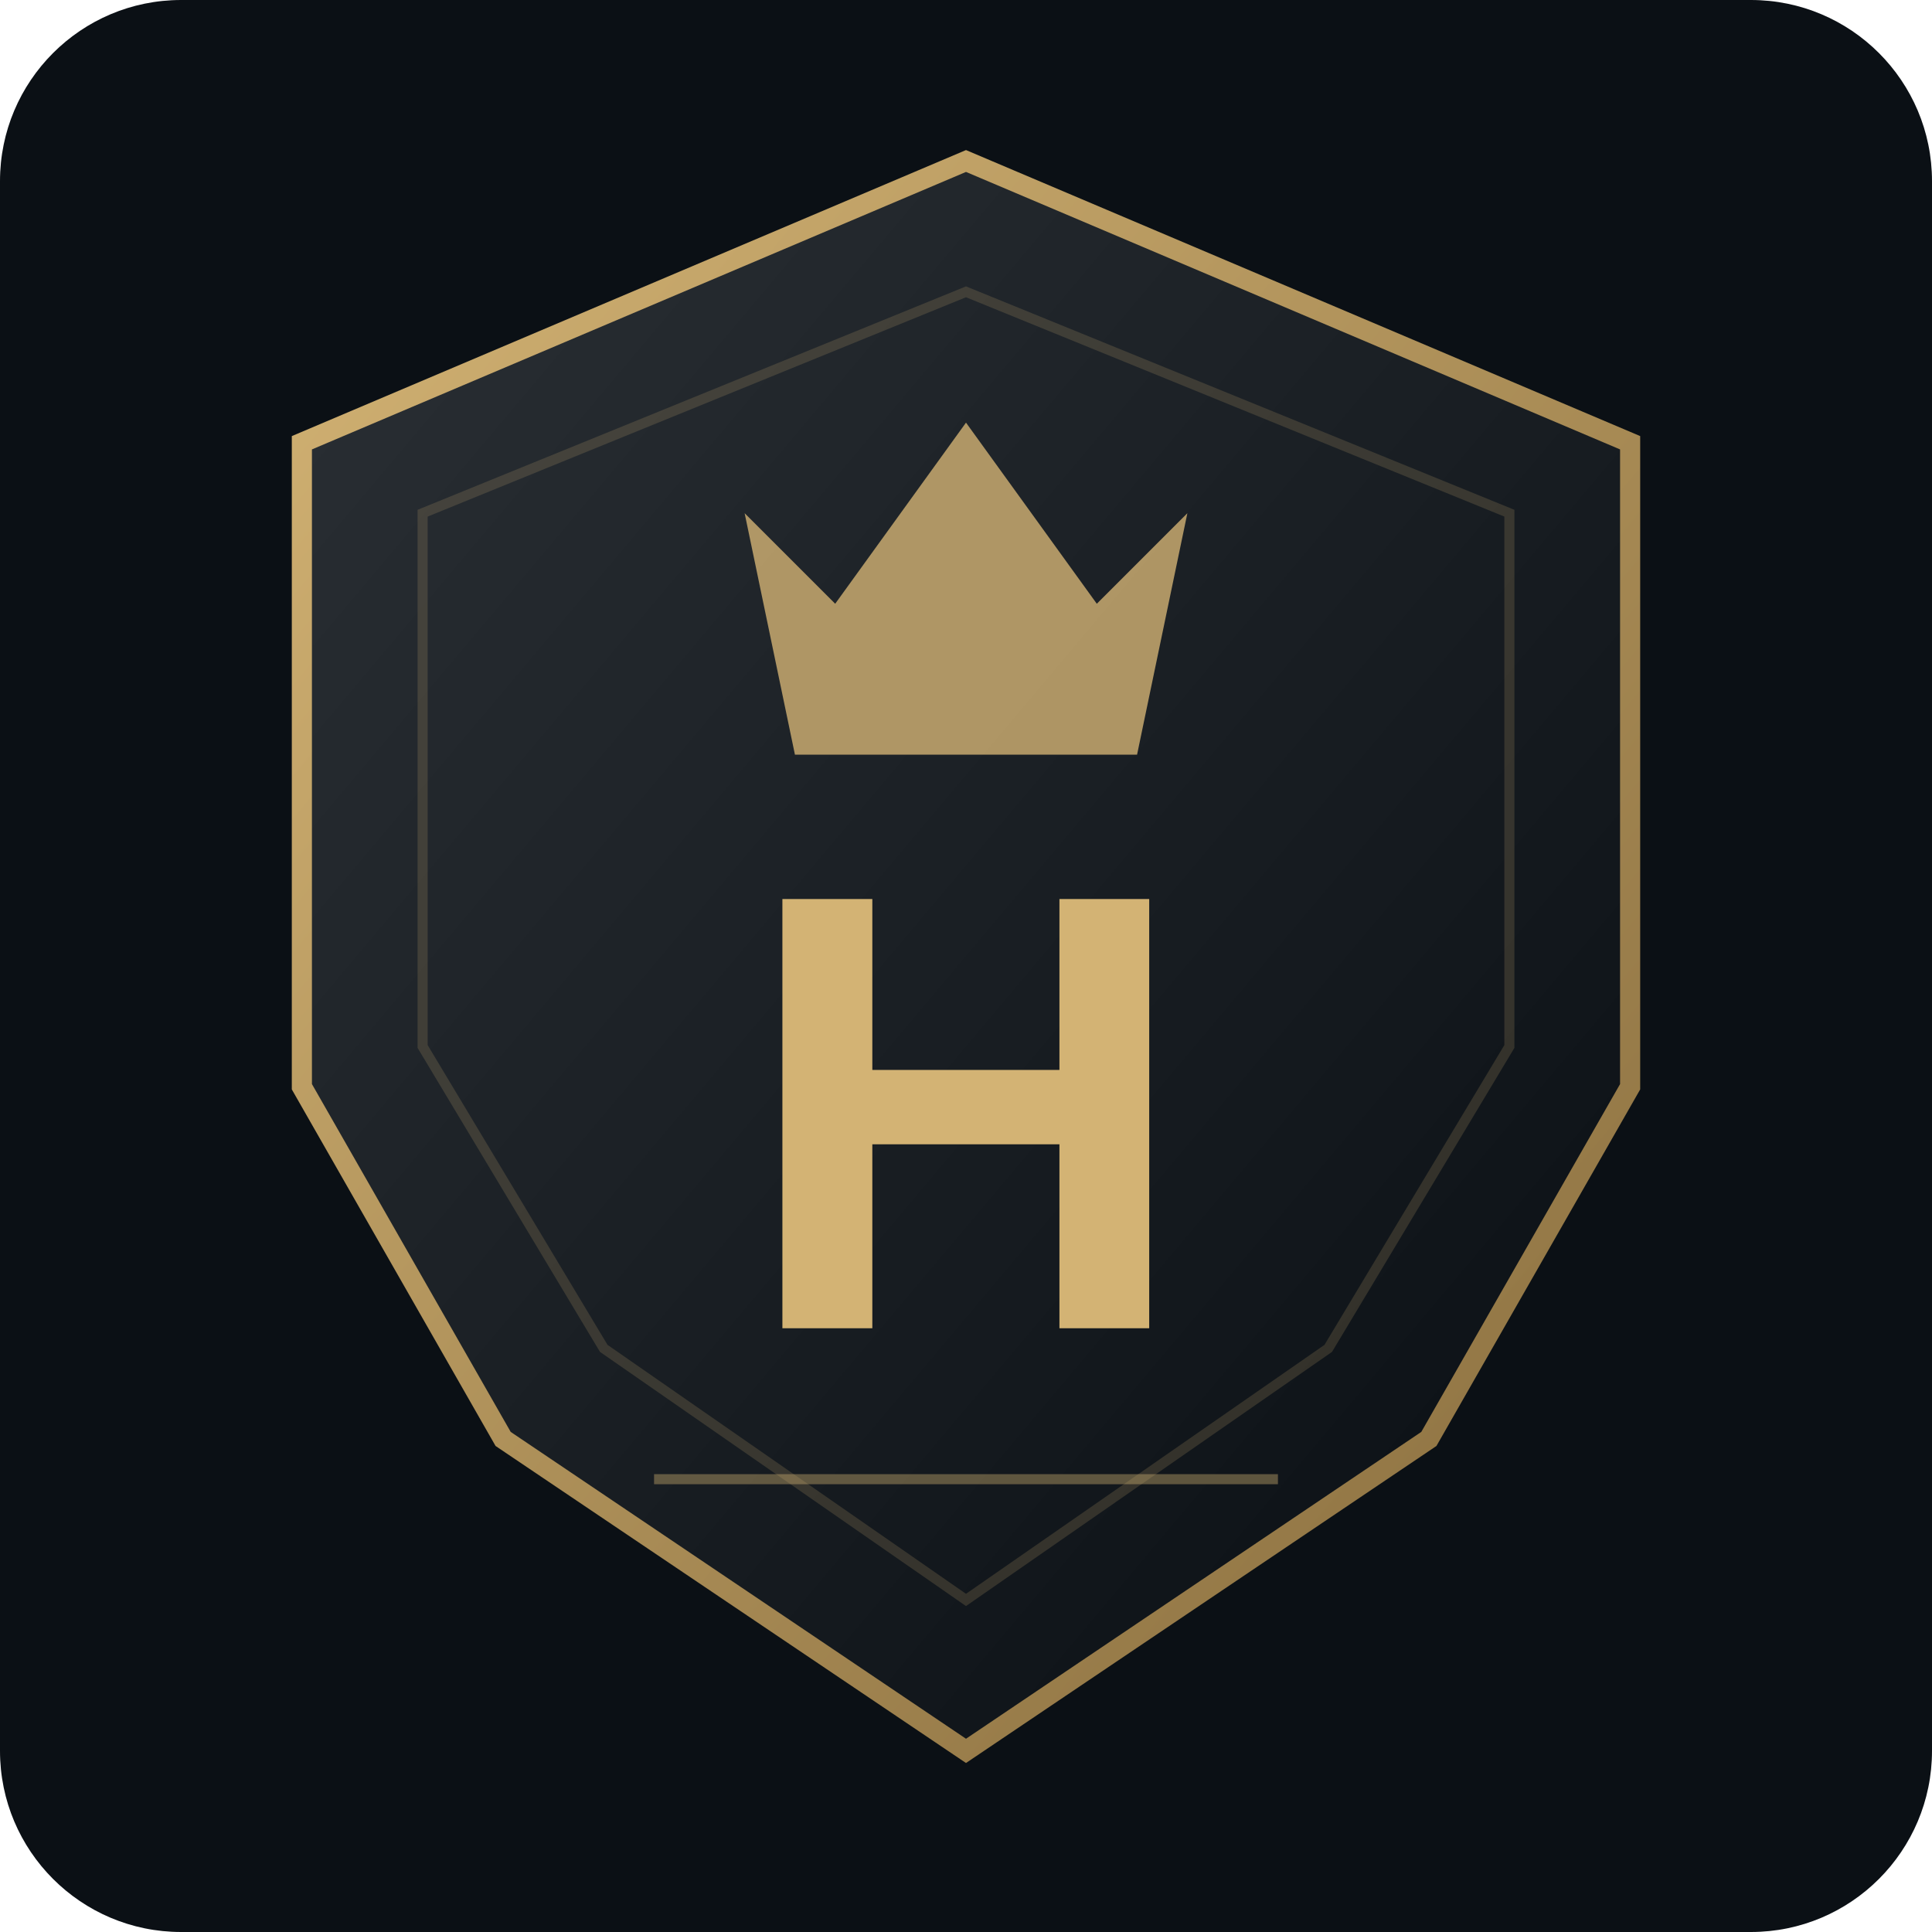
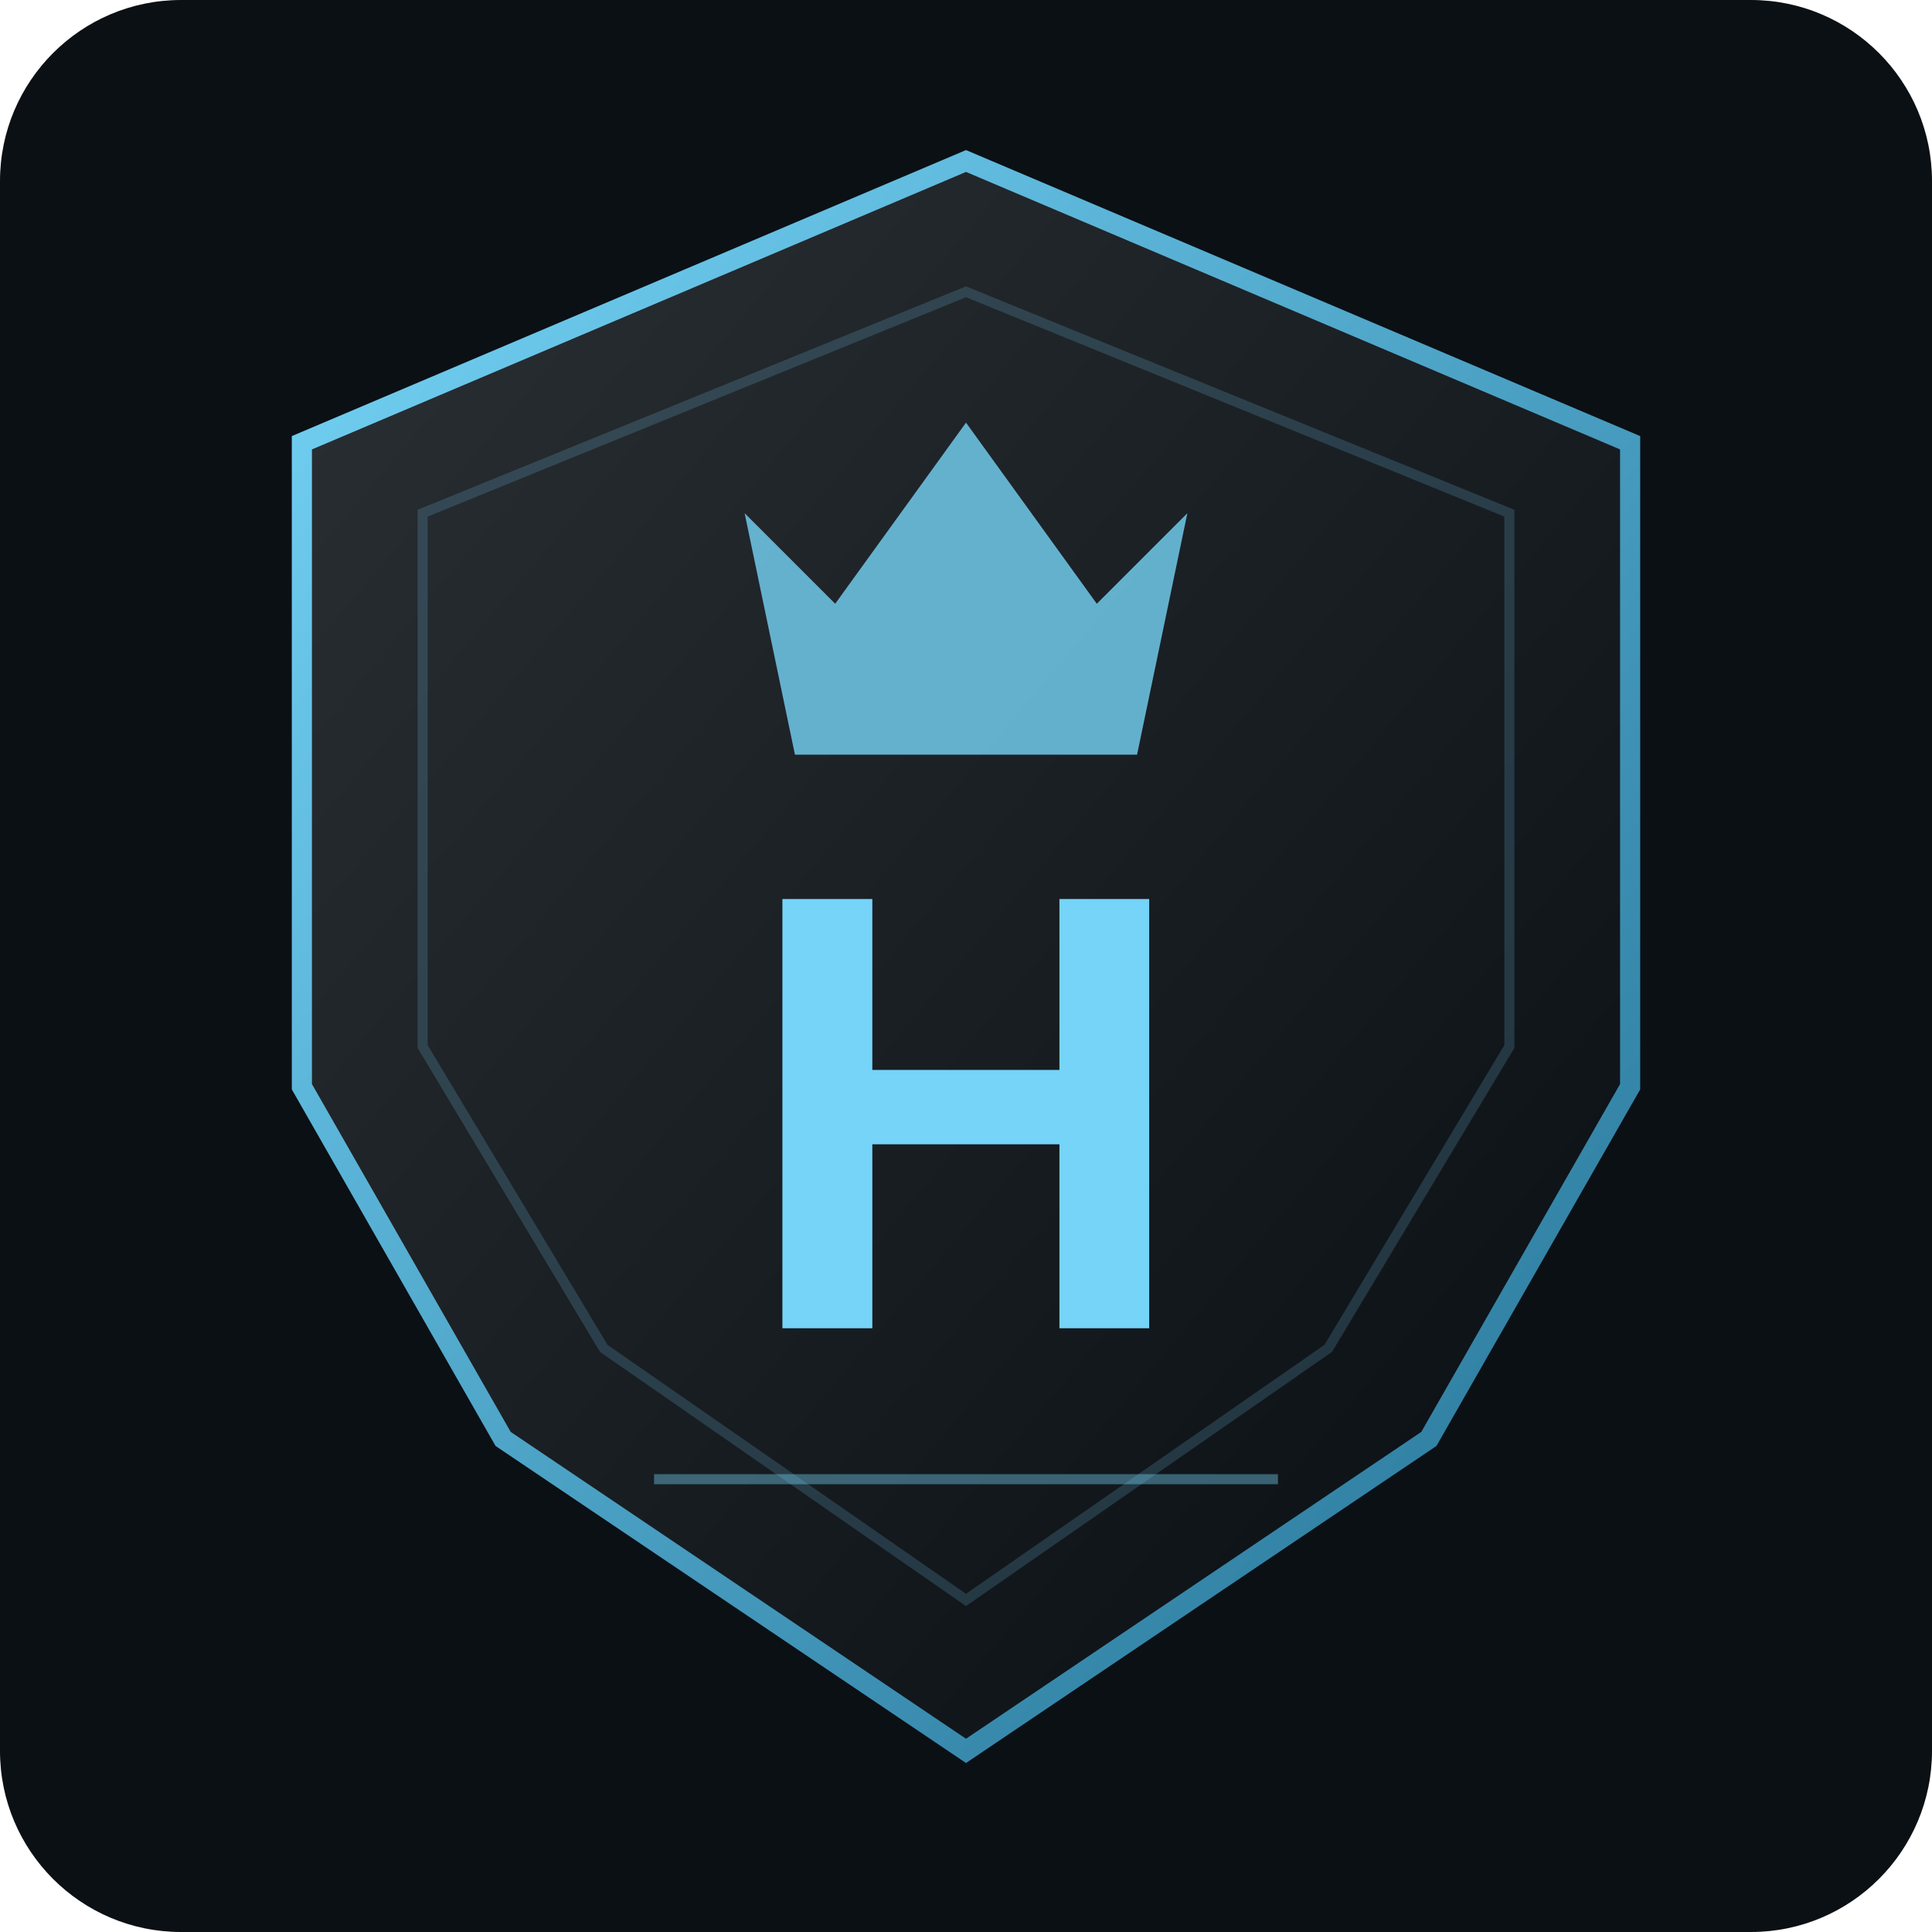
<svg xmlns="http://www.w3.org/2000/svg" viewBox="0 0 192 192">
  <defs>
    <linearGradient id="metal" x2="1" y2="1">
      <stop stop-color="#2b3035" />
      <stop offset="1" stop-color="#080d12" />
    </linearGradient>
    <linearGradient id="gold" x2="1" y2="1">
-       <stop stop-color="#d3b374" />
-       <stop offset="1" stop-color="#876c3d" />
+       <stop stop-color="#75d4f7" />
+       <stop offset="1" stop-color="#247295" />
    </linearGradient>
  </defs>
  <rect width="192" height="192" rx="18" fill="#0b1015" />
  <path d="M96 16 162 44v64l-20 35-46 31-46-31-20-35V44z" fill="url(#metal)" stroke="url(#gold)" stroke-width="2" />
-   <path d="M96 29 150 51v53l-18 30-36 25-36-25-18-30V51z" fill="none" stroke="#d3b374" opacity=".18" />
-   <path d="m74 51 9 9 13-18 13 18 9-9-5 24H79z" fill="#d3b374" opacity=".8" />
-   <text x="96" y="132" fill="#d3b374" text-anchor="middle" font-size="62" font-family="Arial,sans-serif" font-weight="700">H</text>
-   <path d="M65 147h62" stroke="#d3b374" opacity=".4" />
+   <path d="M96 29 150 51v53l-18 30-36 25-36-25-18-30V51z" fill="none" stroke="#75d4f7" opacity=".18" />
+   <path d="m74 51 9 9 13-18 13 18 9-9-5 24H79z" fill="#75d4f7" opacity=".8" />
+   <text x="96" y="132" fill="#75d4f7" text-anchor="middle" font-size="62" font-family="Arial,sans-serif" font-weight="700">H</text>
+   <path d="M65 147h62" stroke="#75d4f7" opacity=".4" />
</svg>
